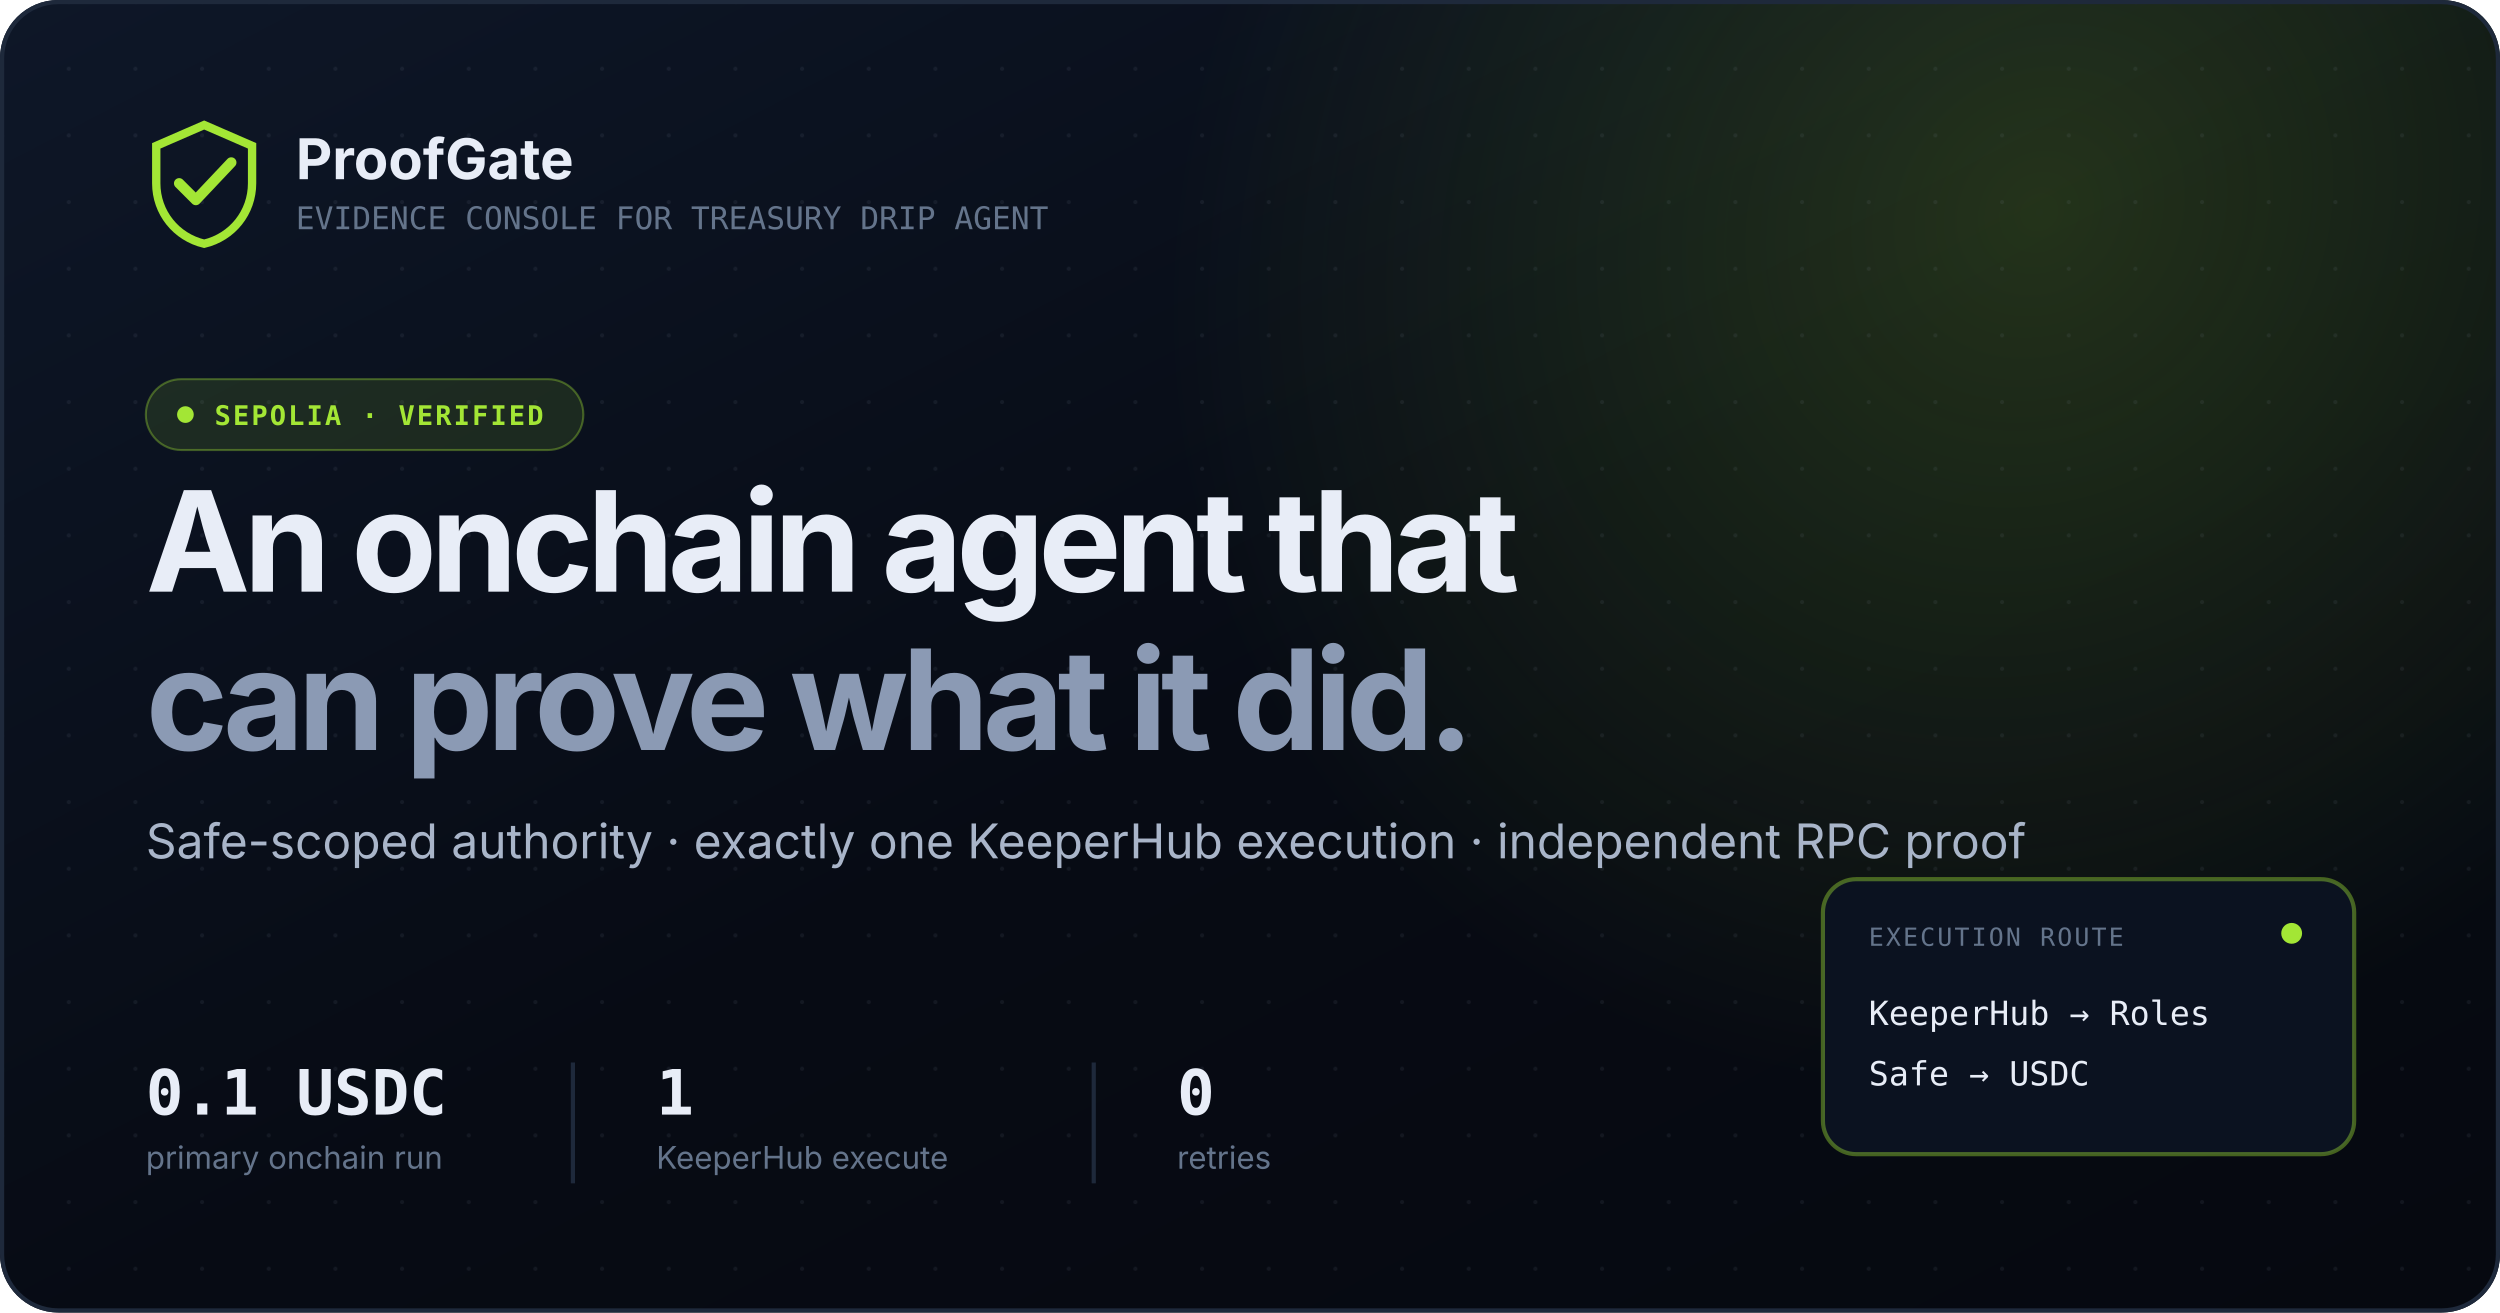
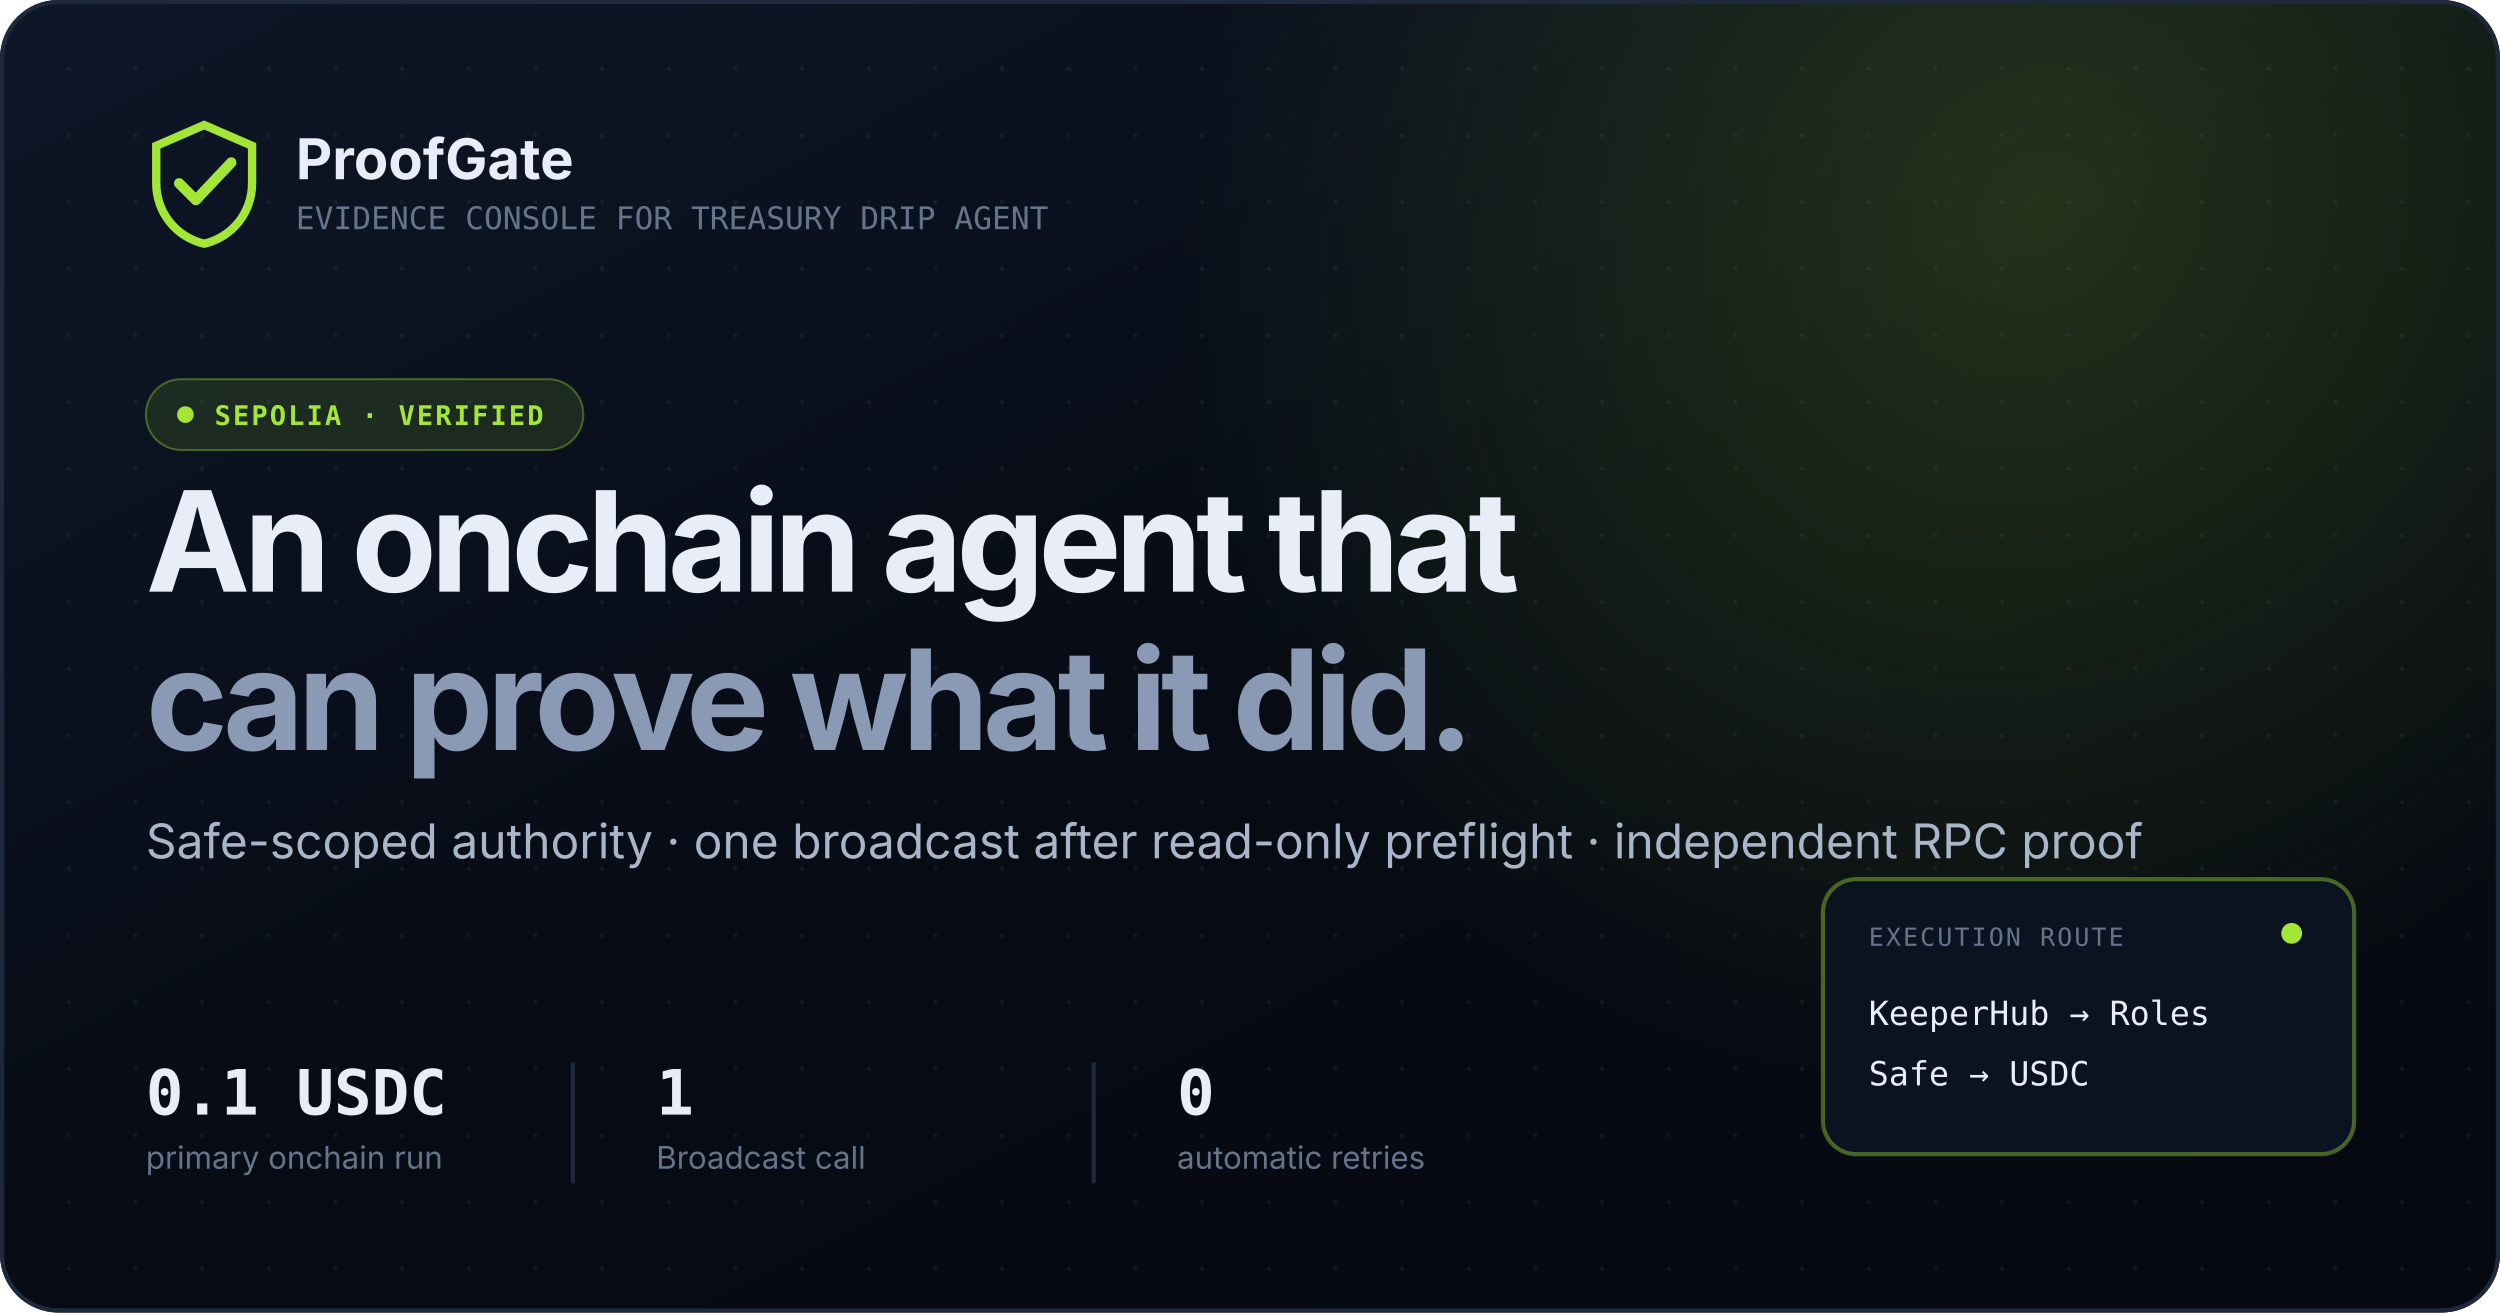
<svg xmlns="http://www.w3.org/2000/svg" width="1200" height="630" viewBox="0 0 1200 630" role="img" aria-labelledby="title desc">
  <defs>
    <linearGradient id="background" x1="0" y1="0" x2="1" y2="1">
      <stop offset="0" stop-color="#0e1728" />
      <stop offset="0.52" stop-color="#070b14" />
      <stop offset="1" stop-color="#060910" />
    </linearGradient>
    <radialGradient id="glow" cx="0" cy="0" r="1" gradientTransform="translate(977 103) rotate(133) scale(443 394)" gradientUnits="userSpaceOnUse">
      <stop stop-color="#a3e635" stop-opacity="0.18" />
      <stop offset="1" stop-color="#a3e635" stop-opacity="0" />
    </radialGradient>
    <pattern id="grid" width="32" height="32" patternUnits="userSpaceOnUse">
      <circle cx="1" cy="1" r="1" fill="#94a3b8" fill-opacity="0.09" />
    </pattern>
  </defs>
  <rect width="1200" height="630" rx="28" fill="url(#background)" />
  <rect width="1200" height="630" rx="28" fill="url(#glow)" />
  <rect width="1200" height="630" rx="28" fill="url(#grid)" />
  <rect x="1" y="1" width="1198" height="628" rx="27" fill="none" stroke="#1e293b" stroke-width="2" />
  <g transform="translate(70 58)">
    <path d="M28 2 51 12v18c0 14-9.5 25.8-23 29C14.5 55.8 5 44 5 30V12L28 2Z" fill="none" stroke="#a3e635" stroke-width="4" />
    <path d="m16 30 8 8 17-18" fill="none" stroke="#a3e635" stroke-width="5" stroke-linecap="round" stroke-linejoin="round" />
    <text x="72" y="28" fill="#e8edf7" font-family="Inter, Arial, sans-serif" font-size="27" font-weight="700">ProofGate</text>
    <text x="72" y="52" fill="#64748b" font-family="IBM Plex Mono, monospace" font-size="15">EVIDENCE CONSOLE FOR TREASURY DRIP AGENT</text>
  </g>
  <g transform="translate(70 182)">
    <rect width="210" height="34" rx="17" fill="#a3e635" fill-opacity="0.12" stroke="#a3e635" stroke-opacity="0.35" />
    <circle cx="19" cy="17" r="4" fill="#a3e635" />
    <text x="33" y="22" fill="#a3e635" font-family="IBM Plex Mono, monospace" font-size="13" font-weight="700" letter-spacing="1">SEPOLIA · VERIFIED</text>
    <text y="102" fill="#e8edf7" font-family="Inter, Arial, sans-serif" font-size="67" font-weight="700" letter-spacing="-3">An onchain agent that</text>
    <text y="178" fill="#8b9ab4" font-family="Inter, Arial, sans-serif" font-size="67" font-weight="700" letter-spacing="-3">can prove what it did.</text>
-     <text y="230" fill="#a9b5c9" font-family="Inter, Arial, sans-serif" font-size="23">Safe-scoped authority · exactly one KeeperHub execution · independent RPC proof</text>
+     <text y="230" fill="#a9b5c9" font-family="Inter, Arial, sans-serif" font-size="23">Safe-scoped authority · one broadcast after read-only preflight · independent RPC proof</text>
  </g>
  <g transform="translate(70 510)">
    <g>
      <text y="25" fill="#e8edf7" font-family="IBM Plex Mono, monospace" font-size="30" font-weight="700">0.1 USDC</text>
      <text y="51" fill="#64748b" font-family="Inter, Arial, sans-serif" font-size="15">primary onchain run</text>
    </g>
    <line x1="205" y1="0" x2="205" y2="58" stroke="#1e293b" stroke-width="2" />
    <g transform="translate(245)">
      <text y="25" fill="#e8edf7" font-family="IBM Plex Mono, monospace" font-size="30" font-weight="700">1</text>
-       <text y="51" fill="#64748b" font-family="Inter, Arial, sans-serif" font-size="15">KeeperHub execute</text>
+       <text y="51" fill="#64748b" font-family="Inter, Arial, sans-serif" font-size="15">Broadcast call</text>
    </g>
    <line x1="455" y1="0" x2="455" y2="58" stroke="#1e293b" stroke-width="2" />
    <g transform="translate(495)">
      <text y="25" fill="#e8edf7" font-family="IBM Plex Mono, monospace" font-size="30" font-weight="700">0</text>
-       <text y="51" fill="#64748b" font-family="Inter, Arial, sans-serif" font-size="15">retries</text>
+       <text y="51" fill="#64748b" font-family="Inter, Arial, sans-serif" font-size="15">automatic retries</text>
    </g>
  </g>
  <g transform="translate(875 422)">
    <rect width="255" height="132" rx="16" fill="#0b1220" stroke="#a3e635" stroke-opacity="0.4" stroke-width="2" />
    <text x="22" y="32" fill="#64748b" font-family="IBM Plex Mono, monospace" font-size="12" letter-spacing="1">EXECUTION ROUTE</text>
    <text x="22" y="70" fill="#e8edf7" font-family="IBM Plex Mono, monospace" font-size="16">KeeperHub → Roles</text>
    <text x="22" y="99" fill="#e8edf7" font-family="IBM Plex Mono, monospace" font-size="16">Safe → USDC</text>
    <circle cx="225" cy="26" r="5" fill="#a3e635" />
  </g>
</svg>
